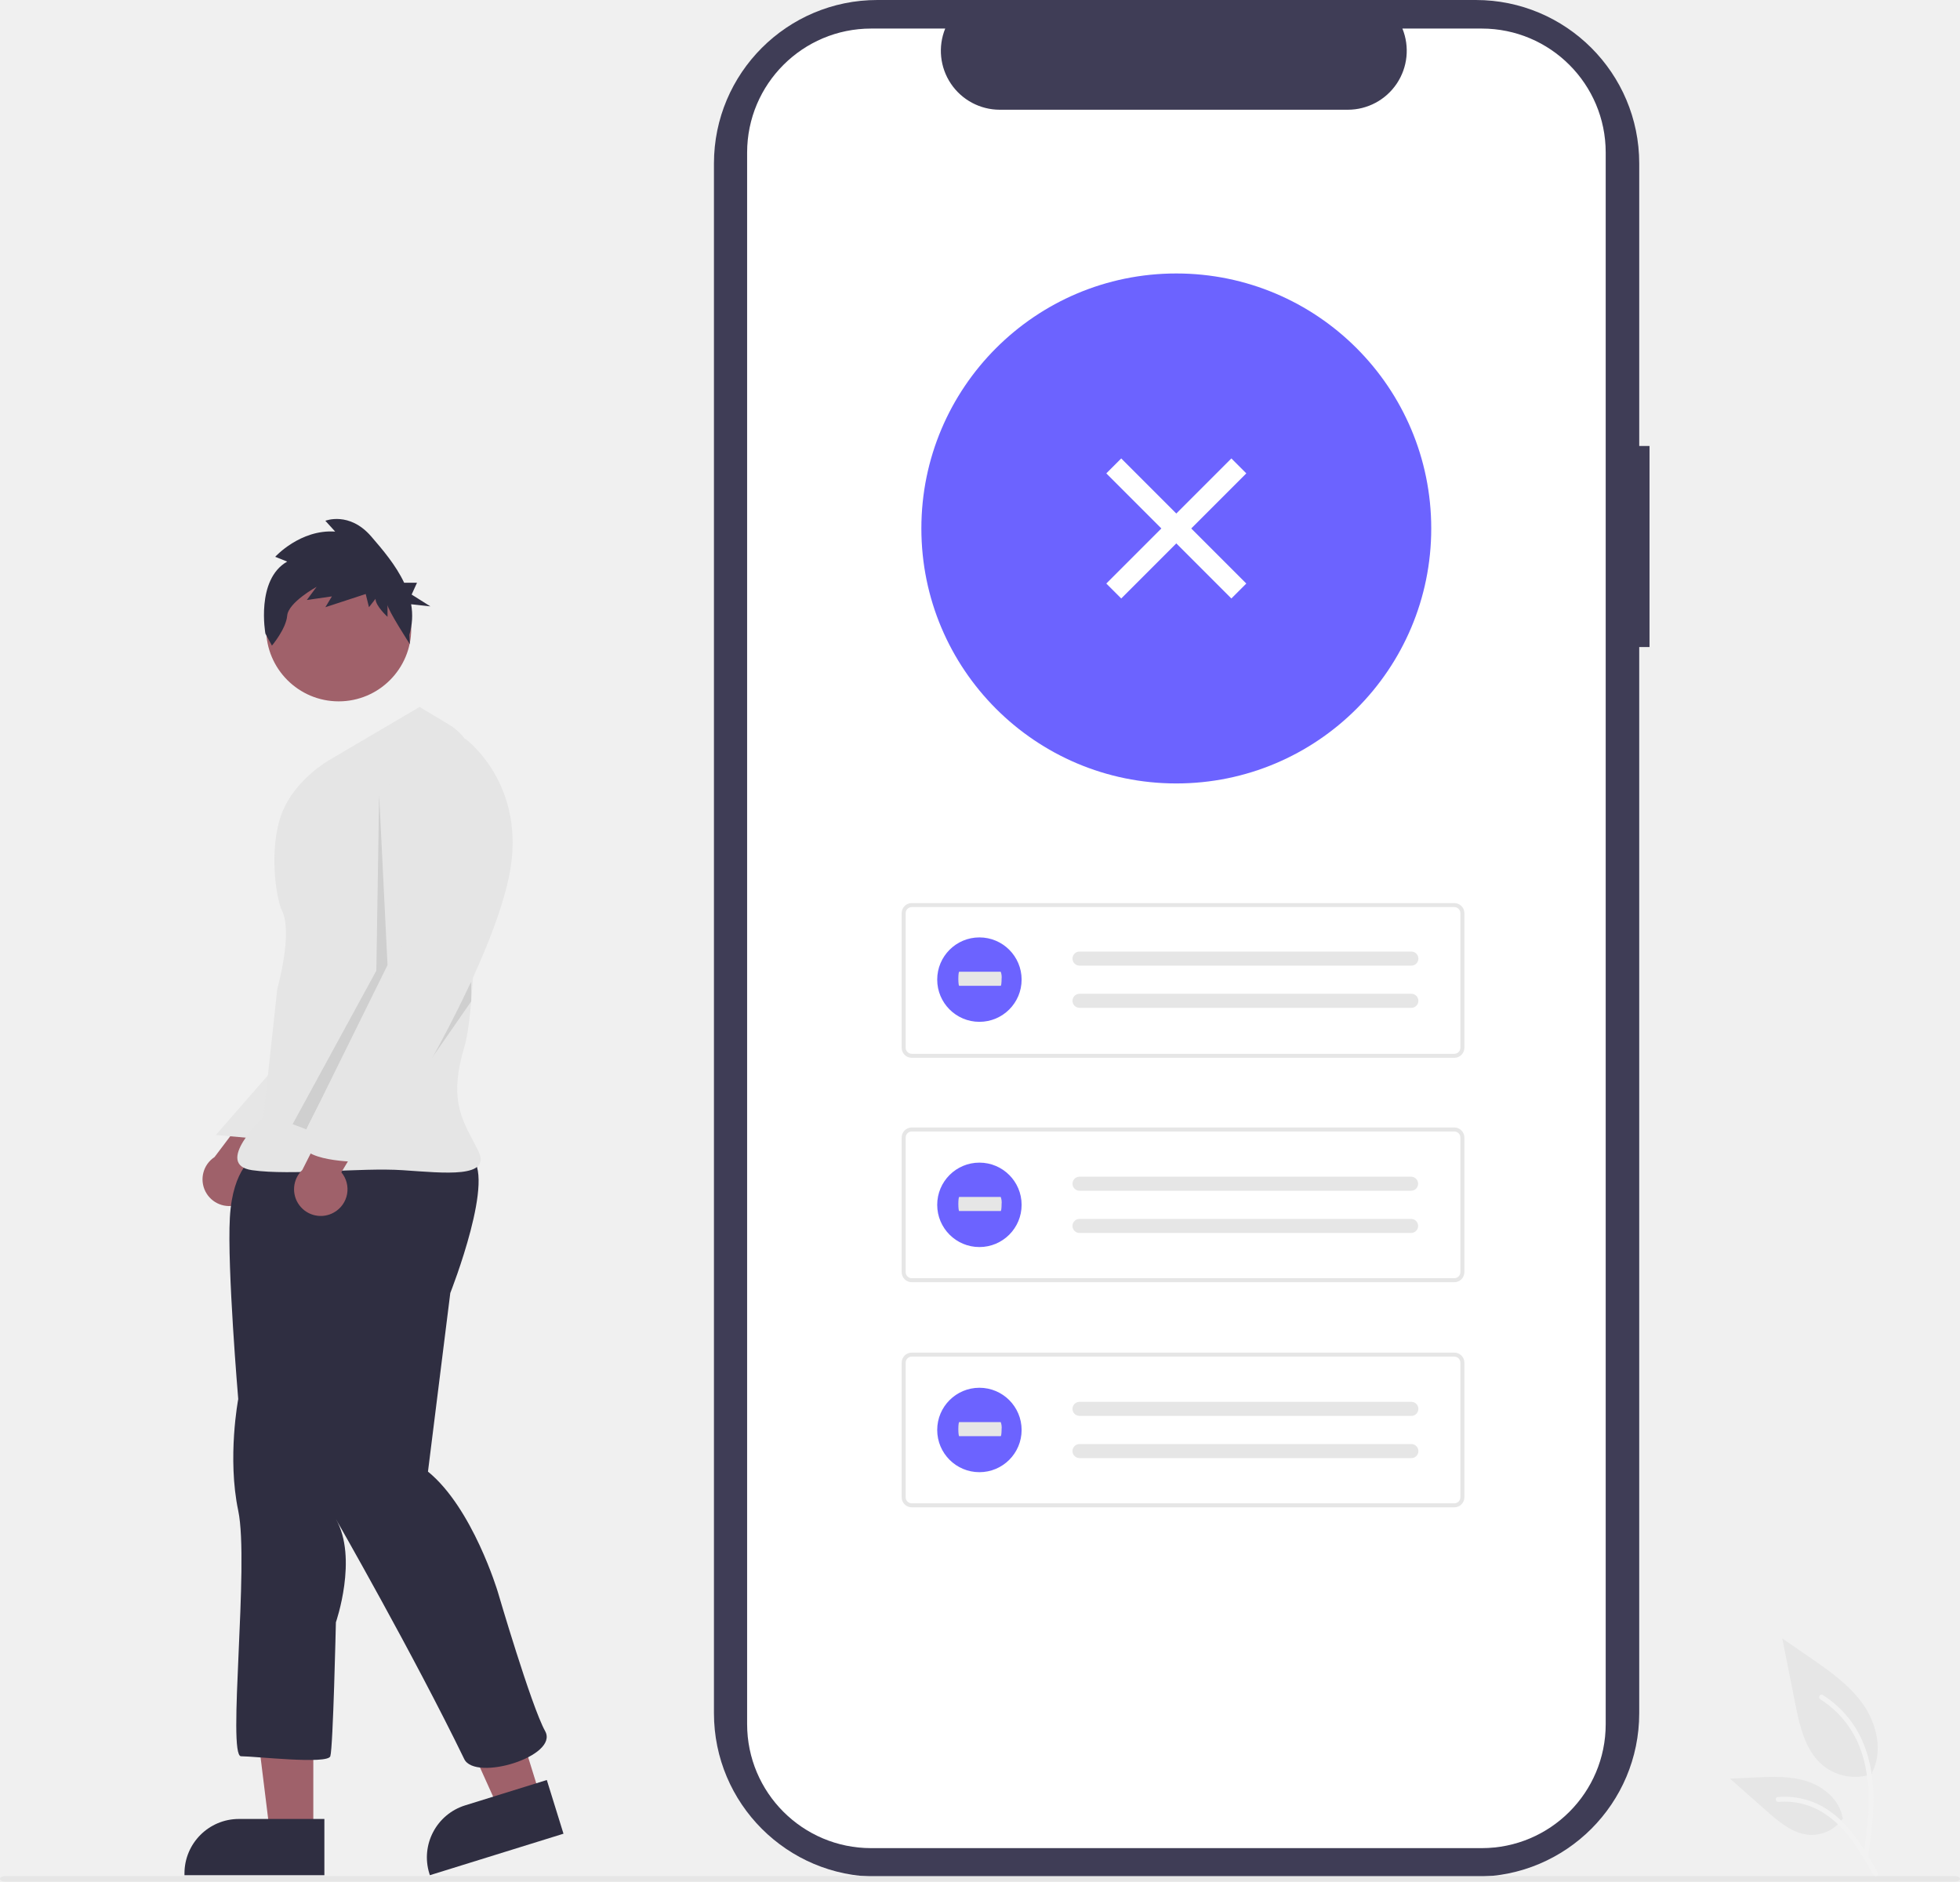
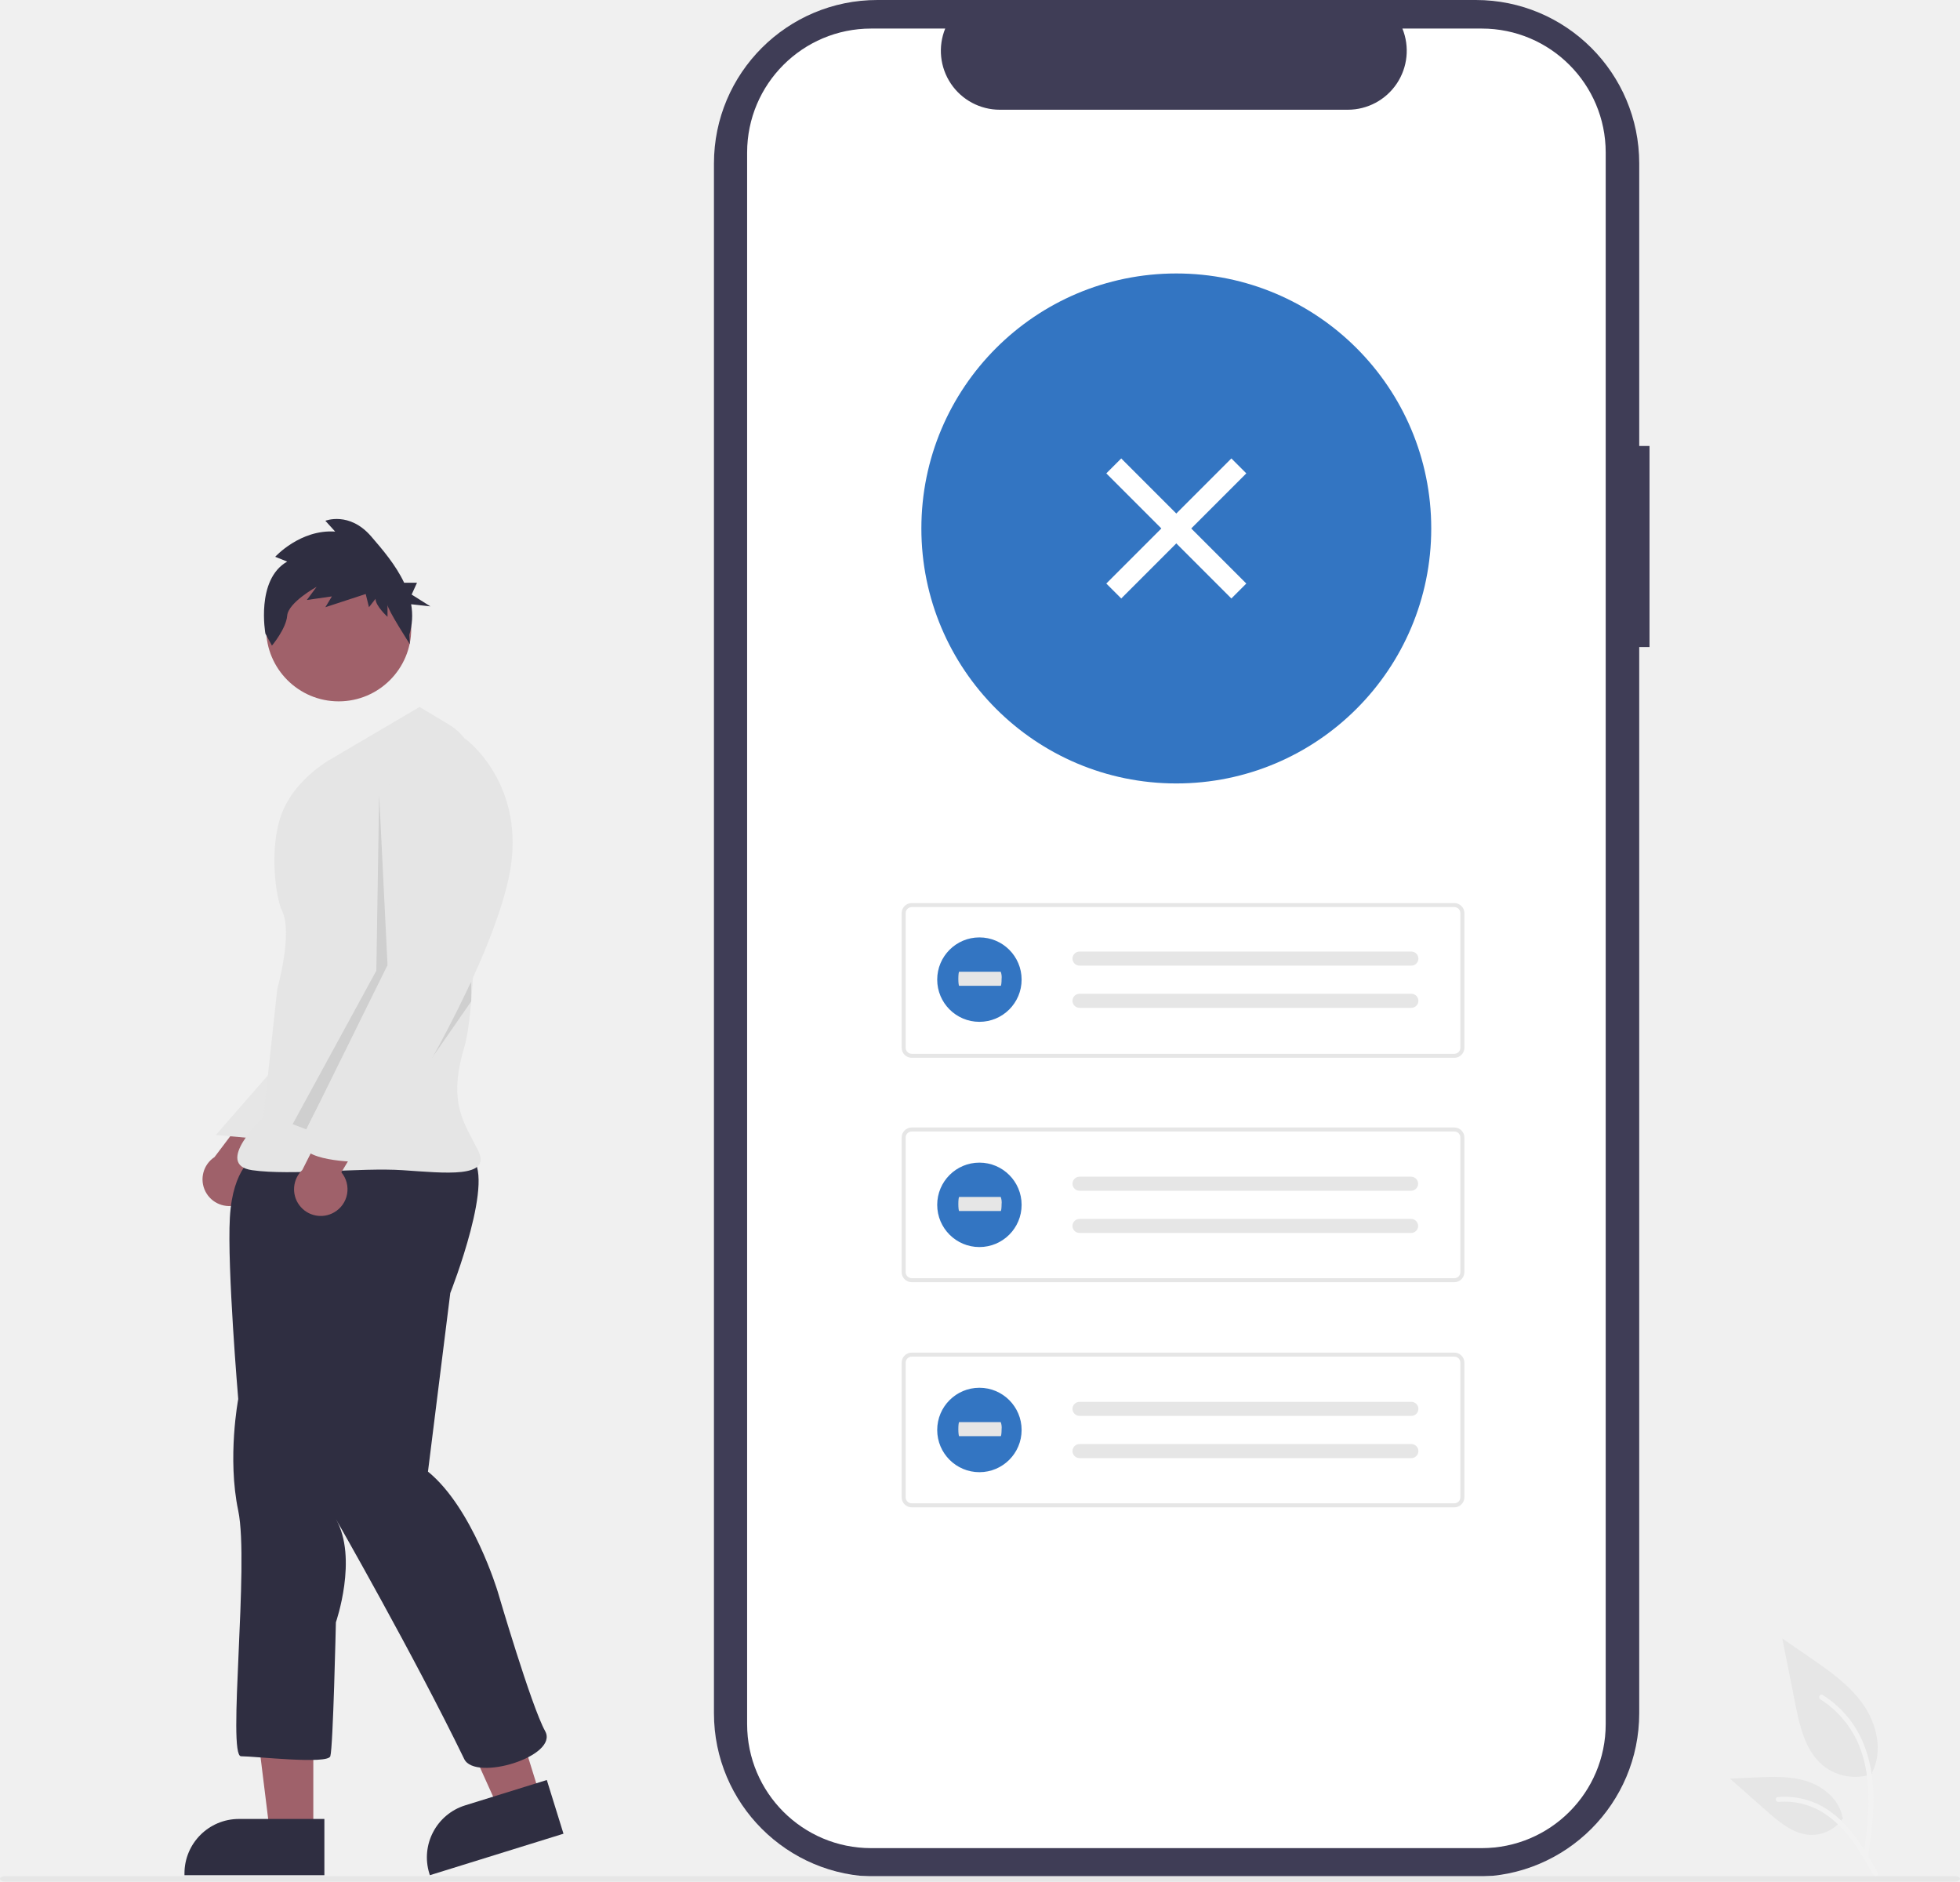
<svg xmlns="http://www.w3.org/2000/svg" data-name="Layer 1" width="742.417" height="712.573" viewBox="0 0 742.417 712.573">
-   <path id="aa38b2e7-2ea9-4025-adcf-83f87c0cfc4a-138" data-name="Path 968" d="M853.606,262.605h-3.9v-106.977a61.915,61.915,0,0,0-61.915-61.915h-226.65a61.915,61.915,0,0,0-61.916,61.914v586.884a61.915,61.915,0,0,0,61.915,61.915h226.648a61.915,61.915,0,0,0,61.915-61.915v-403.758h3.9Z" transform="translate(-228.7915 -93.71349)" fill="#3f3d56" />
-   <path id="f27259c2-0089-4137-bfd8-cb22dff914f1-139" data-name="Path 969" d="M837.006,151.481v595.175a46.959,46.959,0,0,1-46.942,46.952h-231.3a46.966,46.966,0,0,1-46.973-46.952v-595.175a46.965,46.965,0,0,1,46.971-46.951h28.058a22.329,22.329,0,0,0,20.656,30.74h131.868a22.329,22.329,0,0,0,20.656-30.74h30.055a46.959,46.959,0,0,1,46.951,46.942Z" transform="translate(-228.7915 -93.71349)" fill="#fff" />
-   <circle id="fc31cc31-f989-45cc-bd1e-521a0ee1871b" data-name="Ellipse 18" cx="445.565" cy="200.129" r="96.565" fill="#6c63ff" />
-   <path id="a573942c-3bf3-4c43-b474-689725a927f7-140" data-name="Path 39" d="M779.672,494.309h-205.537a3.81,3.81,0,0,1-3.806-3.806V439.519a3.811,3.811,0,0,1,3.806-3.806h205.537a3.811,3.811,0,0,1,3.806,3.806v50.985a3.811,3.811,0,0,1-3.806,3.806Zm-205.537-57.074a2.286,2.286,0,0,0-2.284,2.284v50.985a2.286,2.286,0,0,0,2.284,2.284h205.537a2.286,2.286,0,0,0,2.284-2.284v-50.985a2.286,2.286,0,0,0-2.284-2.284Z" transform="translate(-228.7915 -93.71349)" fill="#e6e6e6" />
-   <path id="fb5feb1e-1fe2-48fa-806d-0a2b51d12b49-141" data-name="Path 40" d="M637.699,454.074a2.664,2.664,0,0,0,0,5.329h125.605a2.665,2.665,0,0,0,.204-5.326q-.059-.002-.117-.002h-125.692Z" transform="translate(-228.7915 -93.71349)" fill="#e6e6e6" />
-   <path id="bcb9932f-0864-4b7e-b0ed-f7254bb9b8bf-142" data-name="Path 41" d="M637.699,470.058a2.664,2.664,0,0,0,0,5.329h125.605a2.665,2.665,0,0,0,.204-5.326q-.059-.002-.117-.002h-125.692Z" transform="translate(-228.7915 -93.71349)" fill="#e6e6e6" />
-   <path id="f88e2a8b-becc-4da9-bd36-af011daaaaf2-143" data-name="Path 42" d="M779.672,579.289h-205.537a3.81,3.81,0,0,1-3.806-3.806V524.499a3.811,3.811,0,0,1,3.806-3.806h205.537a3.811,3.811,0,0,1,3.806,3.806v50.985A3.811,3.811,0,0,1,779.672,579.289Zm-205.537-57.074a2.286,2.286,0,0,0-2.284,2.284v50.985a2.286,2.286,0,0,0,2.284,2.284h205.537a2.286,2.286,0,0,0,2.284-2.284v-50.985a2.286,2.286,0,0,0-2.284-2.284Z" transform="translate(-228.7915 -93.71349)" fill="#e6e6e6" />
-   <path id="e192d34f-2ccc-4f79-b47a-46430e4d87f6-144" data-name="Path 43" d="M637.699,539.33a2.664,2.664,0,0,0,0,5.329h125.605a2.665,2.665,0,0,0,.087-5.328h-125.692Z" transform="translate(-228.7915 -93.71349)" fill="#e6e6e6" />
-   <path id="b230677c-48cc-4ee6-87d6-a753204ffe47-145" data-name="Path 44" d="M637.699,555.318a2.664,2.664,0,0,0,0,5.329h125.605a2.665,2.665,0,0,0,.087-5.328h-125.692Z" transform="translate(-228.7915 -93.71349)" fill="#e6e6e6" />
-   <path id="b88a2a79-0ae3-4fd9-9894-02e0db9a2271-146" data-name="Path 39-2" d="M779.672,664.547h-205.537a3.81,3.81,0,0,1-3.806-3.806V609.758a3.811,3.811,0,0,1,3.806-3.806h205.537a3.811,3.811,0,0,1,3.806,3.806v50.985a3.811,3.811,0,0,1-3.806,3.806Zm-205.537-57.074a2.286,2.286,0,0,0-2.284,2.284v50.985a2.286,2.286,0,0,0,2.284,2.284h205.537a2.286,2.286,0,0,0,2.284-2.284v-50.985a2.286,2.286,0,0,0-2.284-2.284Z" transform="translate(-228.7915 -93.71349)" fill="#e6e6e6" />
-   <path id="aa2394a9-8b56-4a12-a2cd-a583e6ea12eb-147" data-name="Path 40-2" d="M637.699,624.591a2.664,2.664,0,1,0,0,5.329h125.605a2.665,2.665,0,0,0,.204-5.326q-.059-.002-.117-.002h-125.692Z" transform="translate(-228.7915 -93.71349)" fill="#e6e6e6" />
-   <path id="bc352cb2-8959-4b51-bd18-df6817a9a47e-148" data-name="Path 41-2" d="M637.699,640.578a2.664,2.664,0,0,0,0,5.329h125.605a2.665,2.665,0,0,0,.204-5.326q-.059-.002-.117-.002h-125.692Z" transform="translate(-228.7915 -93.71349)" fill="#e6e6e6" />
-   <path id="b30ee82f-5b3a-4aa4-9db7-ead828191937-149" data-name="Path 970" d="M969.27,806.287h-738.541c-1.071,0-1.938-.468-1.938-1.045s.868-1.045,1.938-1.045H969.271c1.07,0,1.938.468,1.938,1.045S970.341,806.287,969.27,806.287Z" transform="translate(-228.7915 -93.71349)" fill="#e6e6e6" />
+   <path id="aa38b2e7-2ea9-4025-adcf-83f87c0cfc4a-485" data-name="Path 968" d="M853.606,262.605h-3.9v-106.977a61.915,61.915,0,0,0-61.915-61.915h-226.65a61.915,61.915,0,0,0-61.916,61.914v586.884a61.915,61.915,0,0,0,61.915,61.915h226.648a61.915,61.915,0,0,0,61.915-61.915v-403.758h3.9Z" transform="translate(-228.7915 -93.71349)" fill="#3f3d56" />
+   <path id="f27259c2-0089-4137-bfd8-cb22dff914f1-486" data-name="Path 969" d="M837.006,151.481v595.175a46.959,46.959,0,0,1-46.942,46.952h-231.3a46.966,46.966,0,0,1-46.973-46.952v-595.175a46.965,46.965,0,0,1,46.971-46.951h28.058a22.329,22.329,0,0,0,20.656,30.74h131.868a22.329,22.329,0,0,0,20.656-30.74h30.055a46.959,46.959,0,0,1,46.951,46.942Z" transform="translate(-228.7915 -93.71349)" fill="#fff" />
+   <circle id="fc31cc31-f989-45cc-bd1e-521a0ee1871b" data-name="Ellipse 18" cx="445.565" cy="200.129" r="96.565" fill="#3375c2" />
+   <path id="a573942c-3bf3-4c43-b474-689725a927f7-487" data-name="Path 39" d="M779.672,494.309h-205.537a3.81,3.81,0,0,1-3.806-3.806V439.519a3.811,3.811,0,0,1,3.806-3.806h205.537a3.811,3.811,0,0,1,3.806,3.806v50.985a3.811,3.811,0,0,1-3.806,3.806Zm-205.537-57.074a2.286,2.286,0,0,0-2.284,2.284v50.985a2.286,2.286,0,0,0,2.284,2.284h205.537a2.286,2.286,0,0,0,2.284-2.284v-50.985a2.286,2.286,0,0,0-2.284-2.284Z" transform="translate(-228.7915 -93.71349)" fill="#e6e6e6" />
+   <path id="fb5feb1e-1fe2-48fa-806d-0a2b51d12b49-488" data-name="Path 40" d="M637.699,454.074a2.664,2.664,0,0,0,0,5.329h125.605a2.665,2.665,0,0,0,.204-5.326q-.059-.002-.117-.002h-125.692Z" transform="translate(-228.7915 -93.71349)" fill="#e6e6e6" />
+   <path id="bcb9932f-0864-4b7e-b0ed-f7254bb9b8bf-489" data-name="Path 41" d="M637.699,470.058a2.664,2.664,0,0,0,0,5.329h125.605a2.665,2.665,0,0,0,.204-5.326q-.059-.002-.117-.002h-125.692Z" transform="translate(-228.7915 -93.71349)" fill="#e6e6e6" />
+   <path id="f88e2a8b-becc-4da9-bd36-af011daaaaf2-490" data-name="Path 42" d="M779.672,579.289h-205.537a3.81,3.81,0,0,1-3.806-3.806V524.499a3.811,3.811,0,0,1,3.806-3.806h205.537a3.811,3.811,0,0,1,3.806,3.806v50.985A3.811,3.811,0,0,1,779.672,579.289Zm-205.537-57.074a2.286,2.286,0,0,0-2.284,2.284v50.985a2.286,2.286,0,0,0,2.284,2.284h205.537a2.286,2.286,0,0,0,2.284-2.284v-50.985a2.286,2.286,0,0,0-2.284-2.284Z" transform="translate(-228.7915 -93.71349)" fill="#e6e6e6" />
+   <path id="e192d34f-2ccc-4f79-b47a-46430e4d87f6-491" data-name="Path 43" d="M637.699,539.33a2.664,2.664,0,0,0,0,5.329h125.605a2.665,2.665,0,0,0,.087-5.328h-125.692Z" transform="translate(-228.7915 -93.71349)" fill="#e6e6e6" />
+   <path id="b230677c-48cc-4ee6-87d6-a753204ffe47-492" data-name="Path 44" d="M637.699,555.318a2.664,2.664,0,0,0,0,5.329h125.605a2.665,2.665,0,0,0,.087-5.328h-125.692Z" transform="translate(-228.7915 -93.71349)" fill="#e6e6e6" />
+   <path id="b88a2a79-0ae3-4fd9-9894-02e0db9a2271-493" data-name="Path 39-2" d="M779.672,664.547h-205.537a3.81,3.81,0,0,1-3.806-3.806V609.758a3.811,3.811,0,0,1,3.806-3.806h205.537a3.811,3.811,0,0,1,3.806,3.806v50.985a3.811,3.811,0,0,1-3.806,3.806Zm-205.537-57.074a2.286,2.286,0,0,0-2.284,2.284v50.985a2.286,2.286,0,0,0,2.284,2.284h205.537a2.286,2.286,0,0,0,2.284-2.284v-50.985a2.286,2.286,0,0,0-2.284-2.284Z" transform="translate(-228.7915 -93.71349)" fill="#e6e6e6" />
+   <path id="aa2394a9-8b56-4a12-a2cd-a583e6ea12eb-494" data-name="Path 40-2" d="M637.699,624.591a2.664,2.664,0,1,0,0,5.329h125.605a2.665,2.665,0,0,0,.204-5.326q-.059-.002-.117-.002h-125.692Z" transform="translate(-228.7915 -93.71349)" fill="#e6e6e6" />
+   <path id="bc352cb2-8959-4b51-bd18-df6817a9a47e-495" data-name="Path 41-2" d="M637.699,640.578a2.664,2.664,0,0,0,0,5.329h125.605a2.665,2.665,0,0,0,.204-5.326q-.059-.002-.117-.002h-125.692Z" transform="translate(-228.7915 -93.71349)" fill="#e6e6e6" />
+   <path id="b30ee82f-5b3a-4aa4-9db7-ead828191937-496" data-name="Path 970" d="M969.27,806.287h-738.541c-1.071,0-1.938-.468-1.938-1.045s.868-1.045,1.938-1.045H969.271c1.07,0,1.938.468,1.938,1.045S970.341,806.287,969.27,806.287Z" transform="translate(-228.7915 -93.71349)" fill="#e6e6e6" />
  <g id="f24cf2fd-107c-4150-a0f1-6f6b12d88bf3" data-name="Group 58">
-     <path id="a2b576eb-bb95-4480-aa60-cd8aa023fe61-150" data-name="Path 438" d="M937.992,765.522a19.474,19.474,0,0,1-18.806-3.313c-6.587-5.528-8.652-14.636-10.332-23.07l-4.97-24.945,10.405,7.165c7.483,5.152,15.134,10.47,20.316,17.933s7.443,17.651,3.28,25.726" transform="translate(-228.7915 -93.71349)" fill="#e6e6e6" />
-     <path id="fe1c5433-44e0-47a6-8430-329cbd7c4dea-151" data-name="Path 439" d="M936.385,797.459c1.31-9.542,2.657-19.206,1.738-28.849-.816-8.565-3.429-16.93-8.749-23.789a39.574,39.574,0,0,0-10.153-9.2c-1.015-.641-1.95.968-.939,1.606a37.622,37.622,0,0,1,14.881,17.956c3.24,8.241,3.76,17.224,3.2,25.977-.338,5.294-1.053,10.553-1.774,15.805a.964.964,0,0,0,.65,1.144.936.936,0,0,0,1.144-.65Z" transform="translate(-228.7915 -93.71349)" fill="#f2f2f2" />
-     <path id="f0043cfc-c9b9-4981-8afd-8c13c1b6f93f-152" data-name="Path 442" d="M926.958,782.148a14.336,14.336,0,0,1-12.491,6.447c-6.323-.3-11.595-4.713-16.34-8.9l-14.035-12.395,9.289-.444c6.68-.32,13.533-.618,19.9,1.442s12.231,7.018,13.394,13.6" transform="translate(-228.7915 -93.71349)" fill="#e6e6e6" />
-     <path id="b883c521-5e9e-4a38-b47c-4f8b0cd8c6cd-153" data-name="Path 443" d="M940.086,802.943c-6.3-11.156-13.618-23.555-26.685-27.518a29.779,29.779,0,0,0-11.224-1.159c-1.192.1-.894,1.94.3,1.837a27.665,27.665,0,0,1,17.912,4.739c5.051,3.438,8.983,8.217,12.311,13.286,2.039,3.1,3.865,6.341,5.691,9.573C938.971,804.733,940.677,803.988,940.086,802.943Z" transform="translate(-228.7915 -93.71349)" fill="#f2f2f2" />
+     <path id="a2b576eb-bb95-4480-aa60-cd8aa023fe61-497" data-name="Path 438" d="M937.992,765.522a19.474,19.474,0,0,1-18.806-3.313c-6.587-5.528-8.652-14.636-10.332-23.07l-4.97-24.945,10.405,7.165c7.483,5.152,15.134,10.47,20.316,17.933s7.443,17.651,3.28,25.726" transform="translate(-228.7915 -93.71349)" fill="#e6e6e6" />
+     <path id="fe1c5433-44e0-47a6-8430-329cbd7c4dea-498" data-name="Path 439" d="M936.385,797.459c1.31-9.542,2.657-19.206,1.738-28.849-.816-8.565-3.429-16.93-8.749-23.789a39.574,39.574,0,0,0-10.153-9.2c-1.015-.641-1.95.968-.939,1.606a37.622,37.622,0,0,1,14.881,17.956c3.24,8.241,3.76,17.224,3.2,25.977-.338,5.294-1.053,10.553-1.774,15.805a.964.964,0,0,0,.65,1.144.936.936,0,0,0,1.144-.65Z" transform="translate(-228.7915 -93.71349)" fill="#f2f2f2" />
+     <path id="f0043cfc-c9b9-4981-8afd-8c13c1b6f93f-499" data-name="Path 442" d="M926.958,782.148a14.336,14.336,0,0,1-12.491,6.447c-6.323-.3-11.595-4.713-16.34-8.9l-14.035-12.395,9.289-.444c6.68-.32,13.533-.618,19.9,1.442s12.231,7.018,13.394,13.6" transform="translate(-228.7915 -93.71349)" fill="#e6e6e6" />
+     <path id="b883c521-5e9e-4a38-b47c-4f8b0cd8c6cd-500" data-name="Path 443" d="M940.086,802.943c-6.3-11.156-13.618-23.555-26.685-27.518a29.779,29.779,0,0,0-11.224-1.159c-1.192.1-.894,1.94.3,1.837a27.665,27.665,0,0,1,17.912,4.739c5.051,3.438,8.983,8.217,12.311,13.286,2.039,3.1,3.865,6.341,5.691,9.573C938.971,804.733,940.677,803.988,940.086,802.943Z" transform="translate(-228.7915 -93.71349)" fill="#f2f2f2" />
  </g>
  <g id="b241f6a5-c54d-499c-8ecd-4235a19d143f" data-name="Group 59">
-     <circle id="bfaee8a8-2192-45bf-83cb-a2f223d41a02" data-name="Ellipse 5" cx="370.986" cy="370.985" r="15.986" fill="#6c63ff" />
-     <path id="ae47602b-fb54-4e88-955d-49b260f35f7f-154" data-name="Path 40-3" d="M592.124,461.712c-.184,0-.333,1.193-.333,2.664s.149,2.665.333,2.665h15.719c.184.024.336-1.149.339-2.62a5.943,5.943,0,0,0-.328-2.708h-15.73Z" transform="translate(-228.7915 -93.71349)" fill="#e6e6e6" />
+     <circle id="bfaee8a8-2192-45bf-83cb-a2f223d41a02" data-name="Ellipse 5" cx="370.986" cy="370.985" r="15.986" fill="#3375c2" />
+     <path id="ae47602b-fb54-4e88-955d-49b260f35f7f-501" data-name="Path 40-3" d="M592.124,461.712c-.184,0-.333,1.193-.333,2.664s.149,2.665.333,2.665h15.719c.184.024.336-1.149.339-2.62a5.943,5.943,0,0,0-.328-2.708h-15.73Z" transform="translate(-228.7915 -93.71349)" fill="#e6e6e6" />
  </g>
  <g id="a1e1e52b-75f8-4aa9-8279-faf451e6aae1" data-name="Group 60">
-     <circle id="fa3a3ce2-c232-40ee-81b4-25b83d5b931c" data-name="Ellipse 5-2" cx="370.986" cy="456.278" r="15.986" fill="#6c63ff" />
-     <path id="aaaffa69-7c16-47ec-b12d-87139789d2df-155" data-name="Path 40-4" d="M592.124,547.005c-.184,0-.333,1.193-.333,2.664s.149,2.665.333,2.665h15.719c.184.024.336-1.149.339-2.62a5.943,5.943,0,0,0-.328-2.708h-15.73Z" transform="translate(-228.7915 -93.71349)" fill="#e6e6e6" />
+     <circle id="fa3a3ce2-c232-40ee-81b4-25b83d5b931c" data-name="Ellipse 5-2" cx="370.986" cy="456.278" r="15.986" fill="#3375c2" />
+     <path id="aaaffa69-7c16-47ec-b12d-87139789d2df-502" data-name="Path 40-4" d="M592.124,547.005c-.184,0-.333,1.193-.333,2.664s.149,2.665.333,2.665h15.719c.184.024.336-1.149.339-2.62a5.943,5.943,0,0,0-.328-2.708h-15.73Z" transform="translate(-228.7915 -93.71349)" fill="#e6e6e6" />
  </g>
  <g id="fd2b54c2-3dec-4fb6-9f72-e6c667a136b8" data-name="Group 61">
-     <circle id="abc19202-5605-459b-9c25-b430addb8839" data-name="Ellipse 5-3" cx="370.986" cy="541.536" r="15.986" fill="#6c63ff" />
-     <path id="f69fbb38-8754-494b-94fa-96f6df4fd0e7-156" data-name="Path 40-5" d="M592.124,632.263c-.184,0-.333,1.193-.333,2.664s.149,2.665.333,2.665h15.719c.184.024.336-1.149.339-2.62a5.943,5.943,0,0,0-.328-2.708h-15.73Z" transform="translate(-228.7915 -93.71349)" fill="#e6e6e6" />
+     <circle id="abc19202-5605-459b-9c25-b430addb8839" data-name="Ellipse 5-3" cx="370.986" cy="541.536" r="15.986" fill="#3375c2" />
+     <path id="f69fbb38-8754-494b-94fa-96f6df4fd0e7-503" data-name="Path 40-5" d="M592.124,632.263c-.184,0-.333,1.193-.333,2.664s.149,2.665.333,2.665h15.719c.184.024.336-1.149.339-2.62a5.943,5.943,0,0,0-.328-2.708h-15.73Z" transform="translate(-228.7915 -93.71349)" fill="#e6e6e6" />
  </g>
  <rect x="670.356" y="260.342" width="8" height="67" transform="translate(-239.0551 469.193) rotate(-45)" fill="#fff" />
  <rect x="670.356" y="260.342" width="8" height="67" transform="translate(176.501 -484.491) rotate(45)" fill="#fff" />
  <path d="M319.051,549.848a10.056,10.056,0,0,0,5.388-14.447l23.565-26.864-18.395-2.538-19.558,25.899a10.11,10.11,0,0,0,9,17.95Z" transform="translate(-228.7915 -93.71349)" fill="#9f616a" />
  <polygon points="118.679 694.215 102.244 694.214 94.425 630.82 118.682 630.821 118.679 694.215" fill="#9f616a" />
  <path d="M351.662,803.86l-52.995-.002v-.67a20.628,20.628,0,0,1,20.627-20.627h.001l32.367.001Z" transform="translate(-228.7915 -93.71349)" fill="#2f2e41" />
  <polygon points="204.713 680.461 189.017 685.334 162.751 627.11 185.917 619.918 204.713 680.461" fill="#9f616a" />
  <path d="M442.232,788.147,391.621,803.86l-.199-.64a20.628,20.628,0,0,1,13.582-25.816l.001-0,30.912-9.597Z" transform="translate(-228.7915 -93.71349)" fill="#2f2e41" />
-   <path id="ae9bdfa9-f7e0-4b2f-8168-ca8868d01318-157" data-name="Path 973" d="M334.884,495.656l-24.341,27.877,19.056,1.715Z" transform="translate(-228.7915 -93.71349)" fill="#e6e6e6" />
-   <path id="b88343d2-9c47-4183-8a8a-427a73d8d9be-158" data-name="Path 975" d="M325.373,531.589s-8.455,4.227-9.512,23.251,3.171,68.7,3.171,68.7-4.227,22.194,0,42.274-4.227,93,1.057,93,32.762,3.171,33.819,0,2.114-50.729,2.114-50.729,8.455-24.308,0-39.1c0,0,29.521,51.548,48.615,90.889,4.179,8.61,35.933-1.057,30.649-10.569s-17.966-52.843-17.966-52.843-9.512-31.706-26.421-45.445l8.455-67.639s17.967-45.445,7.4-51.786S325.373,531.589,325.373,531.589Z" transform="translate(-228.7915 -93.71349)" fill="#2f2e41" />
+   <path id="ae9bdfa9-f7e0-4b2f-8168-ca8868d01318-504" data-name="Path 973" d="M334.884,495.656l-24.341,27.877,19.056,1.715Z" transform="translate(-228.7915 -93.71349)" fill="#e6e6e6" />
+   <path id="b88343d2-9c47-4183-8a8a-427a73d8d9be-505" data-name="Path 975" d="M325.373,531.589s-8.455,4.227-9.512,23.251,3.171,68.7,3.171,68.7-4.227,22.194,0,42.274-4.227,93,1.057,93,32.762,3.171,33.819,0,2.114-50.729,2.114-50.729,8.455-24.308,0-39.1c0,0,29.521,51.548,48.615,90.889,4.179,8.61,35.933-1.057,30.649-10.569s-17.966-52.843-17.966-52.843-9.512-31.706-26.421-45.445l8.455-67.639s17.967-45.445,7.4-51.786S325.373,531.589,325.373,531.589Z" transform="translate(-228.7915 -93.71349)" fill="#2f2e41" />
  <circle id="fdc24b21-a9e1-47f2-b2e4-7458730b7c21" data-name="Ellipse 182" cx="128.287" cy="238.129" r="27.478" fill="#a0616a" />
-   <path id="ac268c91-41f4-49c7-bce6-773e5eb69fa2-159" data-name="Path 976" d="M387.727,361.434l-34.16,20.08s-13.08,7.366-17.966,20.08c-5.208,13.55-2.181,32.628,0,36.99,4.227,8.455-1.773,29.592-1.773,29.592l-5.284,48.615s-19.023,17.966-4.227,20.08,41.217-1.057,57.07,0,33.819,3.171,28.535-7.4-11.625-17.967-5.284-39.1c4.962-16.54,4.747-78.383,4.419-104.5a21.025,21.025,0,0,0-10.211-17.767Z" transform="translate(-228.7915 -93.71349)" fill="#e5e5e5" />
-   <path id="aebed2c8-94ca-417e-8b11-27e17cbf3024-160" data-name="Path 980" d="M372.407,394.726l3.17,64.468-30.726,62.223-5.211-1.983,31.706-58.127Z" transform="translate(-228.7915 -93.71349)" opacity="0.1" style="isolation:isolate" />
-   <path id="e13ea0c4-bc86-4025-9528-1665a42d3372-161" data-name="Path 982" d="M407.279,472.932v-7.4l-35.929,59.186Z" transform="translate(-228.7915 -93.71349)" opacity="0.1" style="isolation:isolate" />
-   <path id="eb3190ba-6b3f-4b2b-91d1-1543e580b413-162" data-name="Path 983" d="M337.576,306.387l-4.539-1.816s9.5-10.457,22.713-9.548l-3.717-4.092s9.085-3.637,17.345,5.91c4.342,5.019,9.365,10.919,12.5,17.564h4.865l-2.03,4.471,7.106,4.471-7.294-.8a24.739,24.739,0,0,1-.69,11.579l.2,3.534s-8.459-13.089-8.459-14.905v4.547s-4.543-4.092-4.543-6.82l-2.478,3.183-1.239-5-15.28,5,2.476-4.094-9.5,1.364,3.717-5s-10.737,5.91-11.15,10.912-5.781,11.366-5.781,11.366l-2.478-4.547S325.604,313.207,337.576,306.387Z" transform="translate(-228.7915 -93.71349)" fill="#2f2e41" />
+   <path id="ac268c91-41f4-49c7-bce6-773e5eb69fa2-506" data-name="Path 976" d="M387.727,361.434l-34.16,20.08s-13.08,7.366-17.966,20.08c-5.208,13.55-2.181,32.628,0,36.99,4.227,8.455-1.773,29.592-1.773,29.592l-5.284,48.615s-19.023,17.966-4.227,20.08,41.217-1.057,57.07,0,33.819,3.171,28.535-7.4-11.625-17.967-5.284-39.1c4.962-16.54,4.747-78.383,4.419-104.5a21.025,21.025,0,0,0-10.211-17.767Z" transform="translate(-228.7915 -93.71349)" fill="#e5e5e5" />
+   <path id="aebed2c8-94ca-417e-8b11-27e17cbf3024-507" data-name="Path 980" d="M372.407,394.726l3.17,64.468-30.726,62.223-5.211-1.983,31.706-58.127Z" transform="translate(-228.7915 -93.71349)" opacity="0.1" style="isolation:isolate" />
+   <path id="e13ea0c4-bc86-4025-9528-1665a42d3372-508" data-name="Path 982" d="M407.279,472.932v-7.4l-35.929,59.186Z" transform="translate(-228.7915 -93.71349)" opacity="0.1" style="isolation:isolate" />
+   <path id="eb3190ba-6b3f-4b2b-91d1-1543e580b413-509" data-name="Path 983" d="M337.576,306.387l-4.539-1.816s9.5-10.457,22.713-9.548l-3.717-4.092s9.085-3.637,17.345,5.91c4.342,5.019,9.365,10.919,12.5,17.564h4.865l-2.03,4.471,7.106,4.471-7.294-.8a24.739,24.739,0,0,1-.69,11.579l.2,3.534s-8.459-13.089-8.459-14.905v4.547s-4.543-4.092-4.543-6.82l-2.478,3.183-1.239-5-15.28,5,2.476-4.094-9.5,1.364,3.717-5s-10.737,5.91-11.15,10.912-5.781,11.366-5.781,11.366l-2.478-4.547S325.604,313.207,337.576,306.387Z" transform="translate(-228.7915 -93.71349)" fill="#2f2e41" />
  <path d="M355.354,552.839a10.056,10.056,0,0,0,2.738-15.174l18.423-30.62-18.554.768-14.65,28.96a10.11,10.11,0,0,0,12.043,16.067Z" transform="translate(-228.7915 -93.71349)" fill="#9f616a" />
-   <path id="a62f6567-f472-4931-86f9-ff652851a370-163" data-name="Path 981" d="M397.24,375.175l7.926-1.585s23.779,17.438,16.381,52.314-40.16,87.719-40.16,87.719-7.4,9.512-9.512,11.625-6.341,0-4.227,3.171-3.171,5.284-3.171,5.284-23.251,0-21.137-8.455,38.047-68.7,38.047-68.7l-5.284-56.013S371.874,373.062,397.24,375.175Z" transform="translate(-228.7915 -93.71349)" fill="#e5e5e5" />
+   <path id="a62f6567-f472-4931-86f9-ff652851a370-510" data-name="Path 981" d="M397.24,375.175l7.926-1.585s23.779,17.438,16.381,52.314-40.16,87.719-40.16,87.719-7.4,9.512-9.512,11.625-6.341,0-4.227,3.171-3.171,5.284-3.171,5.284-23.251,0-21.137-8.455,38.047-68.7,38.047-68.7l-5.284-56.013S371.874,373.062,397.24,375.175Z" transform="translate(-228.7915 -93.71349)" fill="#e5e5e5" />
</svg>
